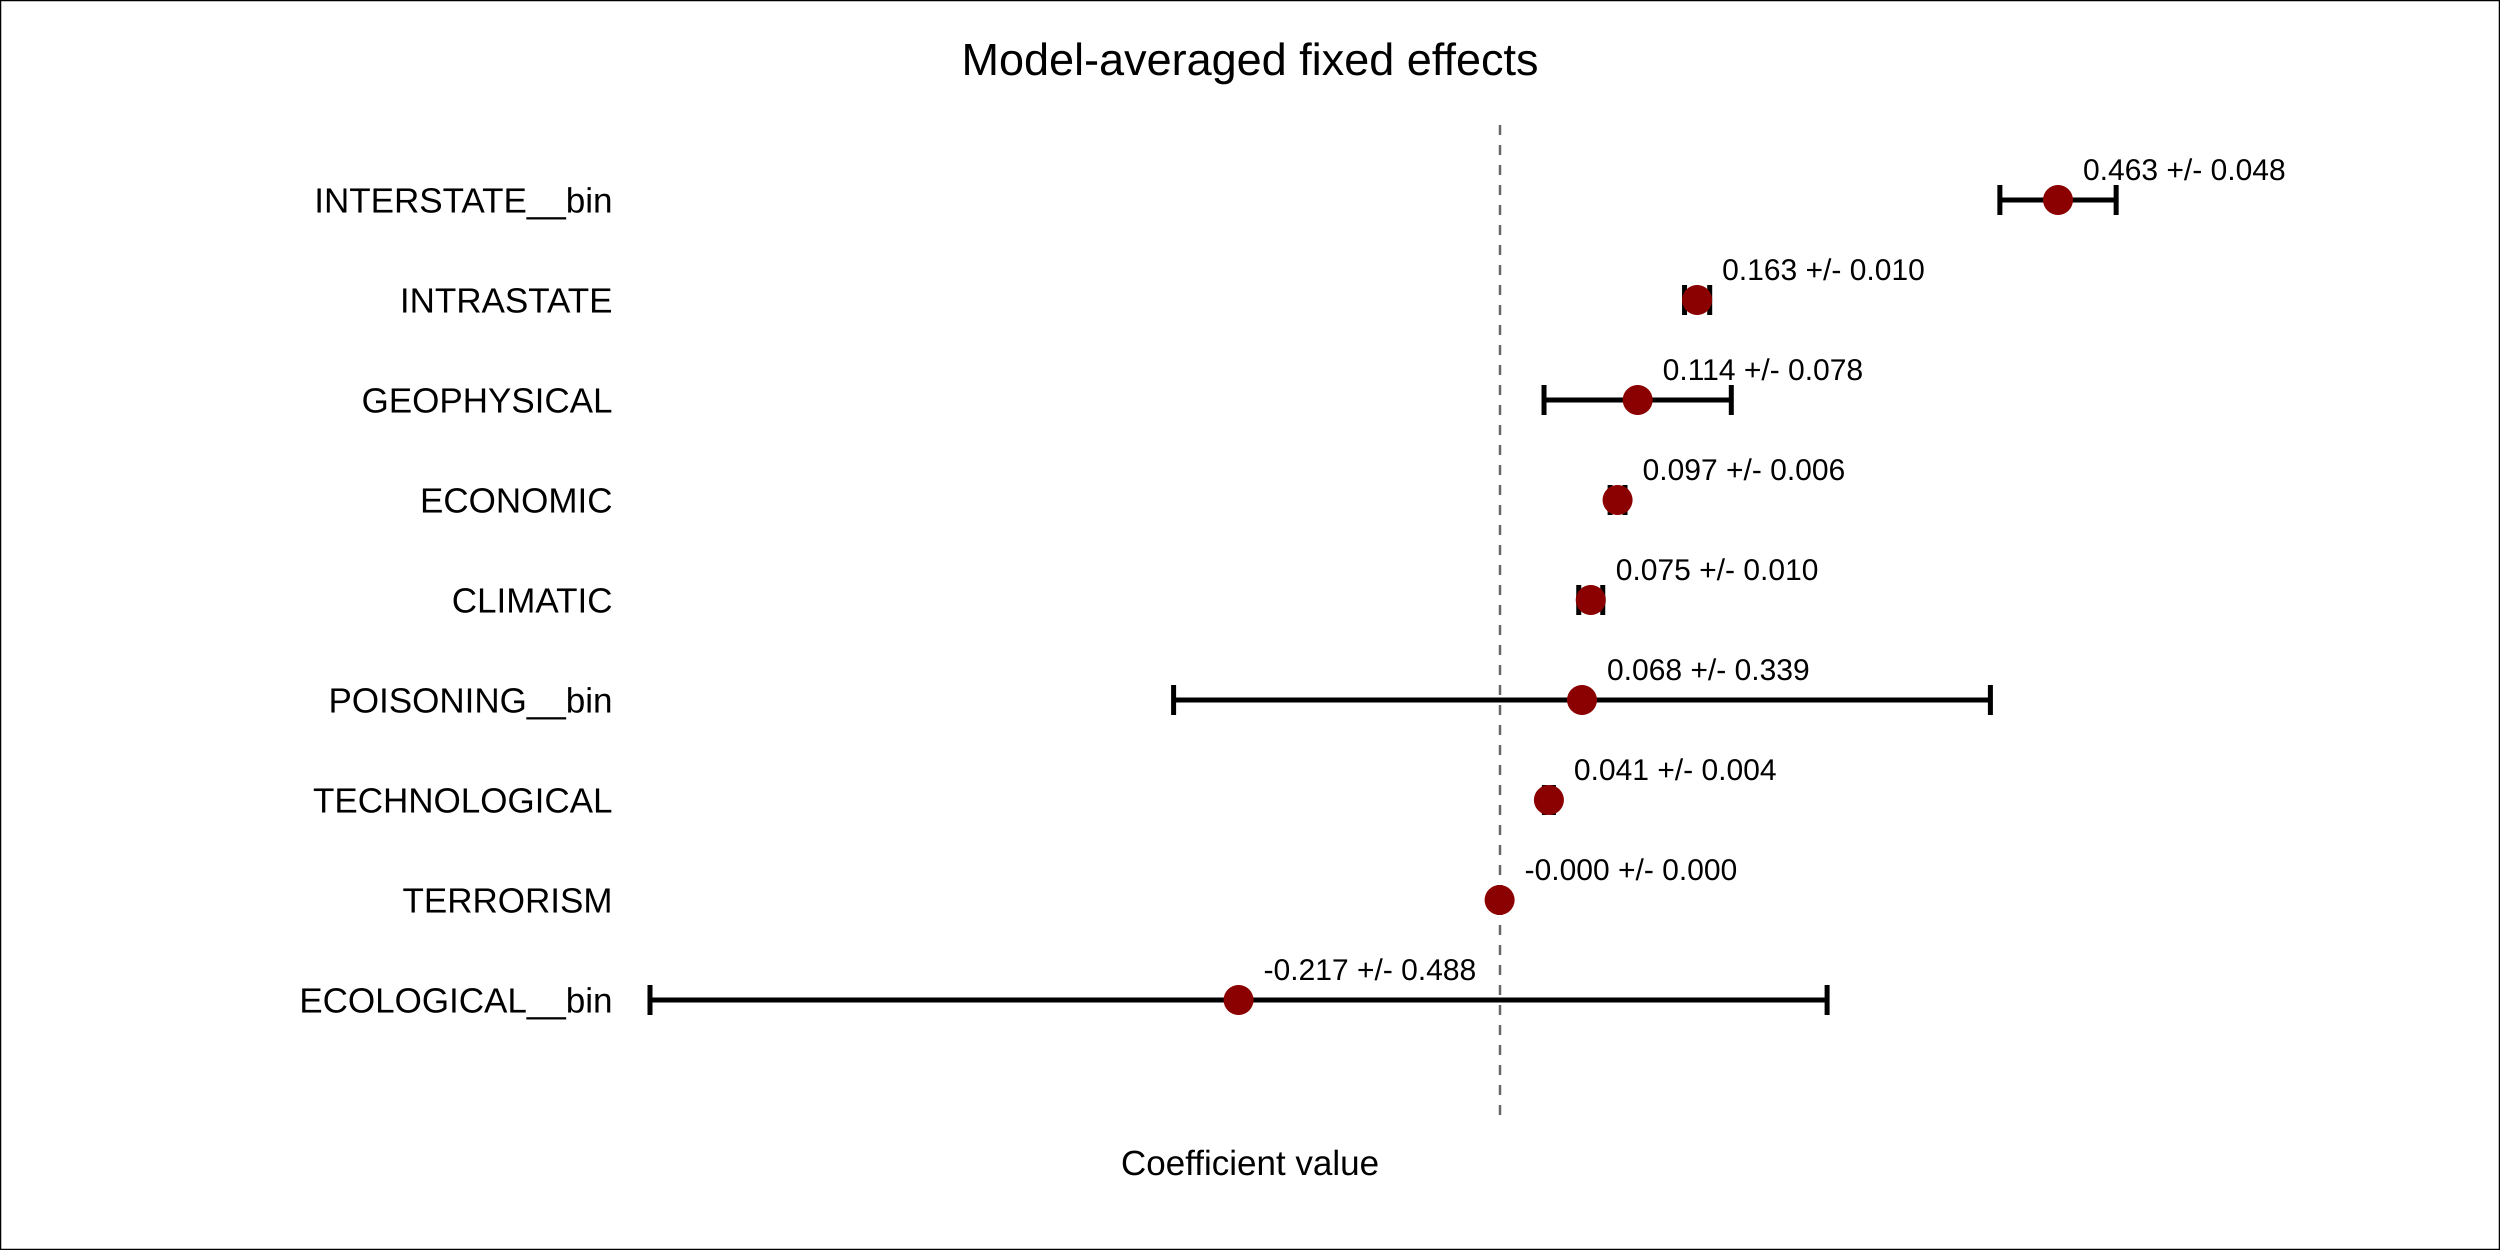
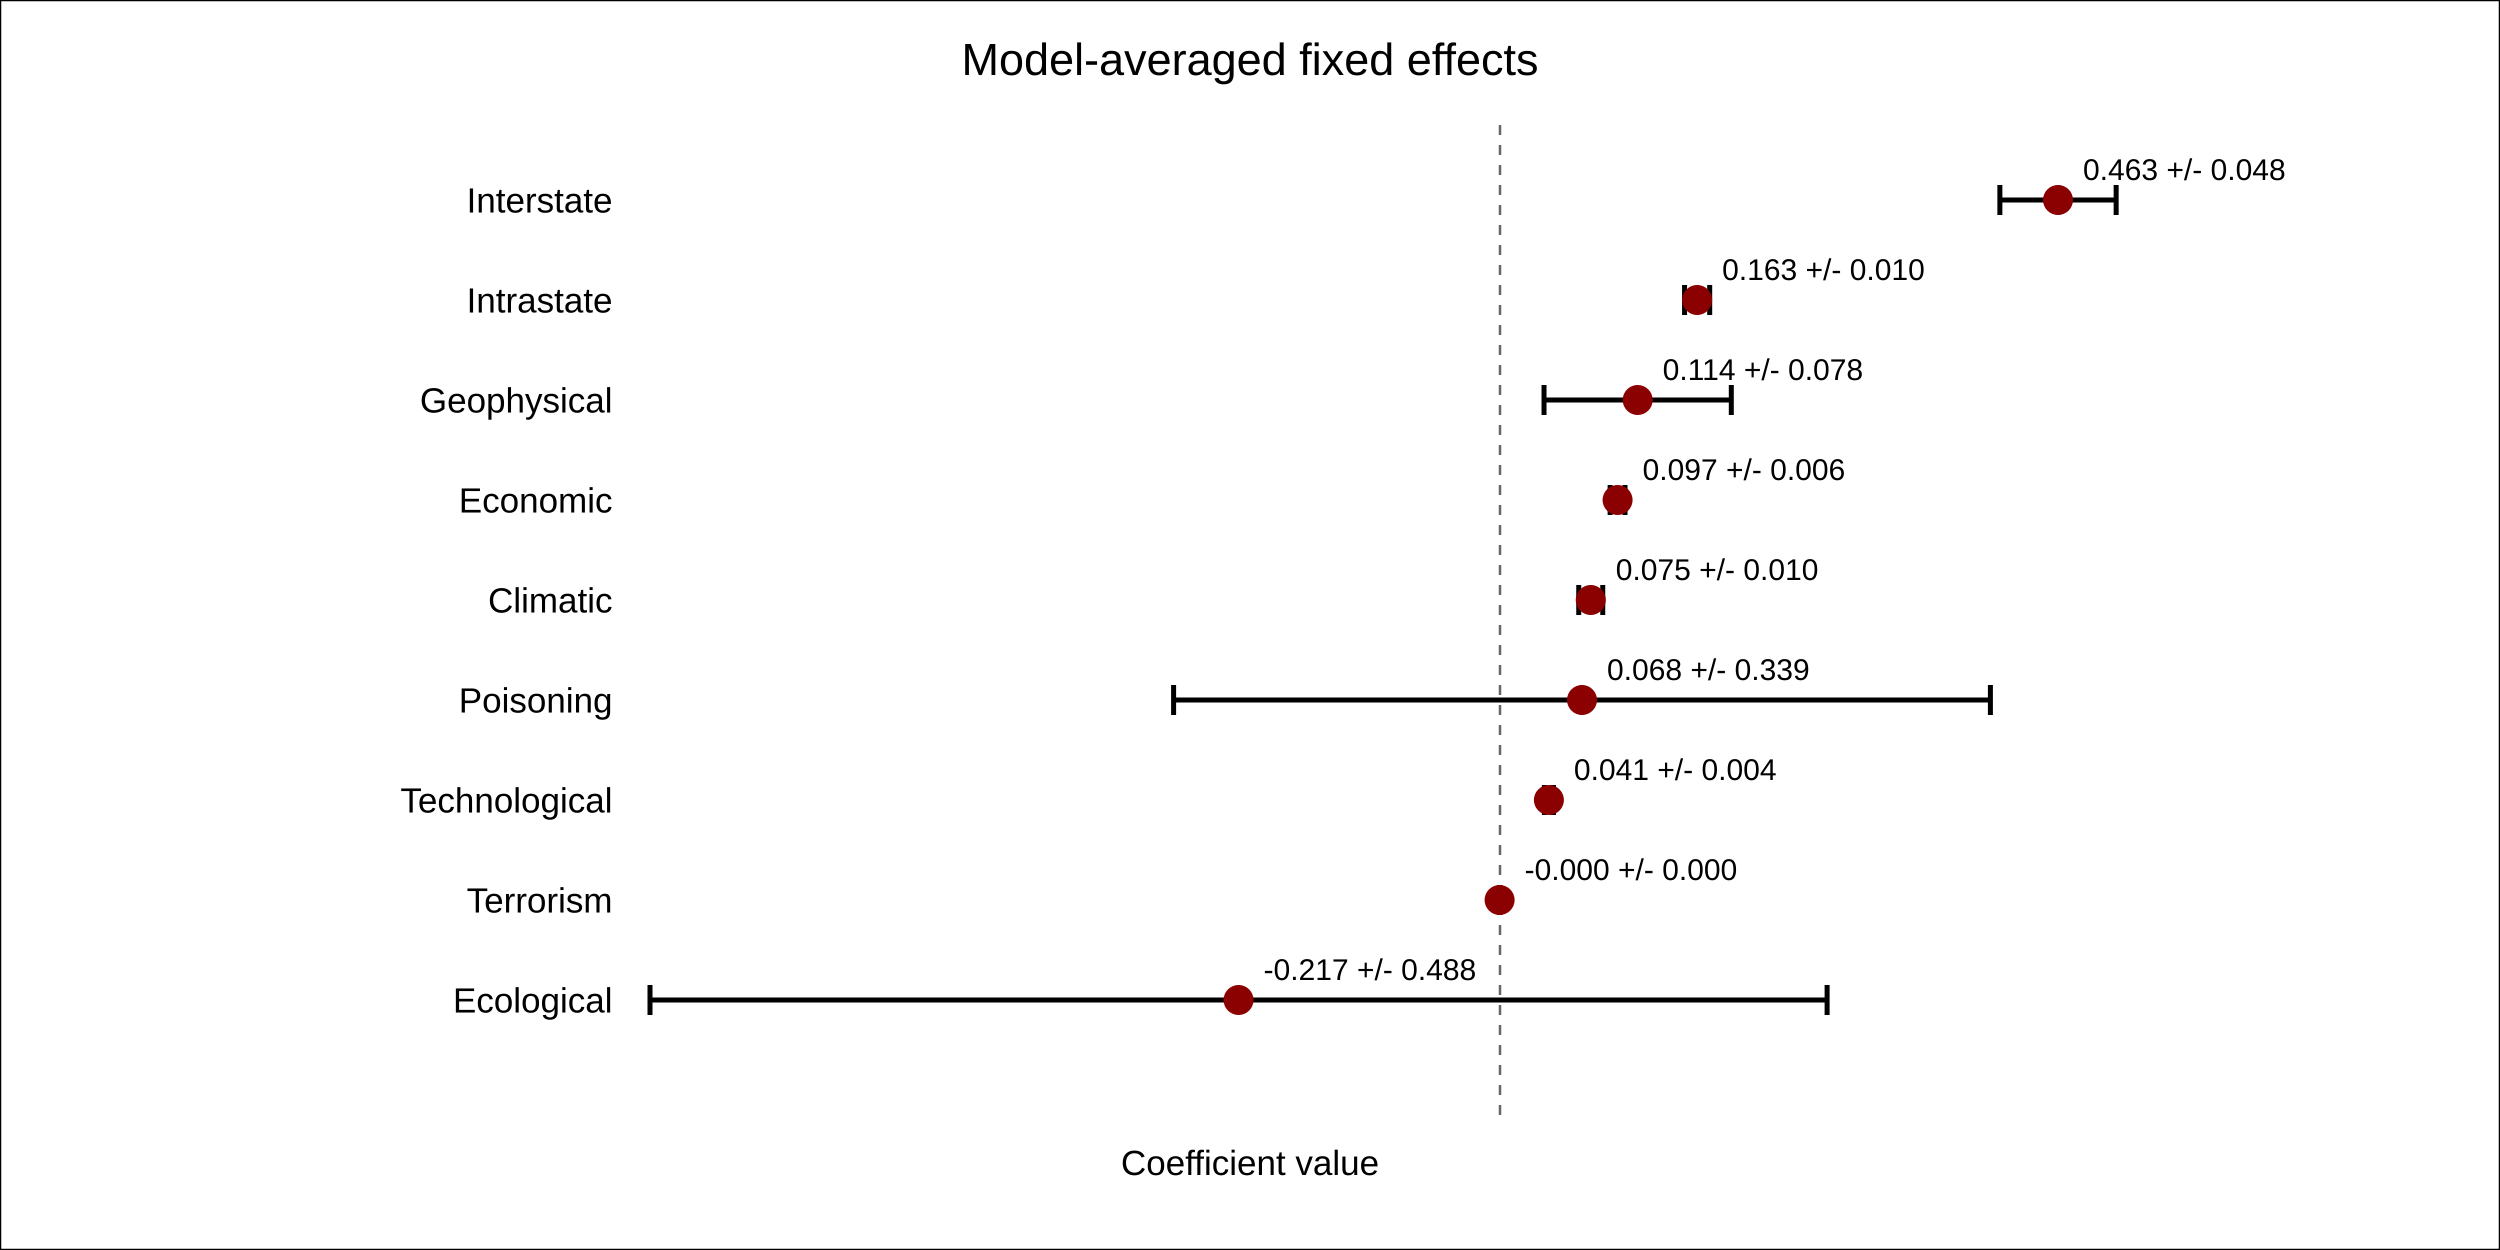
<svg xmlns="http://www.w3.org/2000/svg" width="1000" height="500">
  <style>
        text { font-family: Arial, sans-serif; }
    </style>
  <rect x="0" y="0" width="1000" height="500" fill="white" stroke="black" stroke-width="1" />
  <line x1="600.00" y1="50" x2="600.00" y2="450" stroke="#666" stroke-width="1" stroke-dasharray="4 4" />
  <text x="500.0" y="30.0" text-anchor="middle" font-size="18">Model-averaged fixed effects</text>
  <text x="500.0" y="470.0" text-anchor="middle" font-size="14">Coefficient value</text>
-   <text x="245" y="85" text-anchor="end" font-size="14">INTERSTATE__bin</text>
+   <text x="245" y="85" text-anchor="end" font-size="14">Interstate</text>
  <line x1="799.95" y1="80" x2="846.46" y2="80" stroke="#000" stroke-width="2" />
  <line x1="799.95" y1="74" x2="799.95" y2="86" stroke="#000" stroke-width="2" />
  <line x1="846.46" y1="74" x2="846.46" y2="86" stroke="#000" stroke-width="2" />
  <circle cx="823.20" cy="80" r="6" fill="#8b0000" />
  <text x="833.20" y="72" font-size="12">0.463 +/- 0.048</text>
-   <text x="245" y="125" text-anchor="end" font-size="14">INTRASTATE</text>
+   <text x="245" y="125" text-anchor="end" font-size="14">Intrastate</text>
  <line x1="673.82" y1="120" x2="683.88" y2="120" stroke="#000" stroke-width="2" />
  <line x1="673.82" y1="114" x2="673.82" y2="126" stroke="#000" stroke-width="2" />
  <line x1="683.88" y1="114" x2="683.88" y2="126" stroke="#000" stroke-width="2" />
  <circle cx="678.85" cy="120" r="6" fill="#8b0000" />
  <text x="688.85" y="112" font-size="12">0.163 +/- 0.010</text>
-   <text x="245" y="165" text-anchor="end" font-size="14">GEOPHYSICAL</text>
+   <text x="245" y="165" text-anchor="end" font-size="14">Geophysical</text>
  <line x1="617.61" y1="160" x2="692.52" y2="160" stroke="#000" stroke-width="2" />
  <line x1="617.61" y1="154" x2="617.61" y2="166" stroke="#000" stroke-width="2" />
  <line x1="692.52" y1="154" x2="692.52" y2="166" stroke="#000" stroke-width="2" />
  <circle cx="655.07" cy="160" r="6" fill="#8b0000" />
  <text x="665.07" y="152" font-size="12">0.114 +/- 0.078</text>
-   <text x="245" y="205" text-anchor="end" font-size="14">ECONOMIC</text>
+   <text x="245" y="205" text-anchor="end" font-size="14">Economic</text>
  <line x1="644.05" y1="200" x2="650.00" y2="200" stroke="#000" stroke-width="2" />
  <line x1="644.05" y1="194" x2="644.05" y2="206" stroke="#000" stroke-width="2" />
  <line x1="650.00" y1="194" x2="650.00" y2="206" stroke="#000" stroke-width="2" />
  <circle cx="647.03" cy="200" r="6" fill="#8b0000" />
  <text x="657.03" y="192" font-size="12">0.097 +/- 0.006</text>
-   <text x="245" y="245" text-anchor="end" font-size="14">CLIMATIC</text>
+   <text x="245" y="245" text-anchor="end" font-size="14">Climatic</text>
  <line x1="631.50" y1="240" x2="641.10" y2="240" stroke="#000" stroke-width="2" />
  <line x1="631.50" y1="234" x2="631.50" y2="246" stroke="#000" stroke-width="2" />
  <line x1="641.10" y1="234" x2="641.10" y2="246" stroke="#000" stroke-width="2" />
  <circle cx="636.30" cy="240" r="6" fill="#8b0000" />
  <text x="646.30" y="232" font-size="12">0.075 +/- 0.010</text>
-   <text x="245" y="285" text-anchor="end" font-size="14">POISONING__bin</text>
+   <text x="245" y="285" text-anchor="end" font-size="14">Poisoning</text>
  <line x1="469.44" y1="280" x2="796.16" y2="280" stroke="#000" stroke-width="2" />
  <line x1="469.44" y1="274" x2="469.44" y2="286" stroke="#000" stroke-width="2" />
  <line x1="796.16" y1="274" x2="796.16" y2="286" stroke="#000" stroke-width="2" />
  <circle cx="632.80" cy="280" r="6" fill="#8b0000" />
  <text x="642.80" y="272" font-size="12">0.068 +/- 0.339</text>
-   <text x="245" y="325" text-anchor="end" font-size="14">TECHNOLOGICAL</text>
+   <text x="245" y="325" text-anchor="end" font-size="14">Technological</text>
  <line x1="617.75" y1="320" x2="621.37" y2="320" stroke="#000" stroke-width="2" />
  <line x1="617.75" y1="314" x2="617.75" y2="326" stroke="#000" stroke-width="2" />
  <line x1="621.37" y1="314" x2="621.37" y2="326" stroke="#000" stroke-width="2" />
  <circle cx="619.56" cy="320" r="6" fill="#8b0000" />
  <text x="629.56" y="312" font-size="12">0.041 +/- 0.004</text>
-   <text x="245" y="365" text-anchor="end" font-size="14">TERRORISM</text>
+   <text x="245" y="365" text-anchor="end" font-size="14">Terrorism</text>
  <line x1="599.81" y1="360" x2="599.87" y2="360" stroke="#000" stroke-width="2" />
  <line x1="599.81" y1="354" x2="599.81" y2="366" stroke="#000" stroke-width="2" />
  <line x1="599.87" y1="354" x2="599.87" y2="366" stroke="#000" stroke-width="2" />
  <circle cx="599.84" cy="360" r="6" fill="#8b0000" />
  <text x="609.84" y="352" font-size="12">-0.000 +/- 0.000</text>
-   <text x="245" y="405" text-anchor="end" font-size="14">ECOLOGICAL__bin</text>
+   <text x="245" y="405" text-anchor="end" font-size="14">Ecological</text>
  <line x1="260.00" y1="400" x2="730.84" y2="400" stroke="#000" stroke-width="2" />
  <line x1="260.00" y1="394" x2="260.00" y2="406" stroke="#000" stroke-width="2" />
  <line x1="730.84" y1="394" x2="730.84" y2="406" stroke="#000" stroke-width="2" />
  <circle cx="495.42" cy="400" r="6" fill="#8b0000" />
  <text x="505.42" y="392" font-size="12">-0.217 +/- 0.488</text>
</svg>
